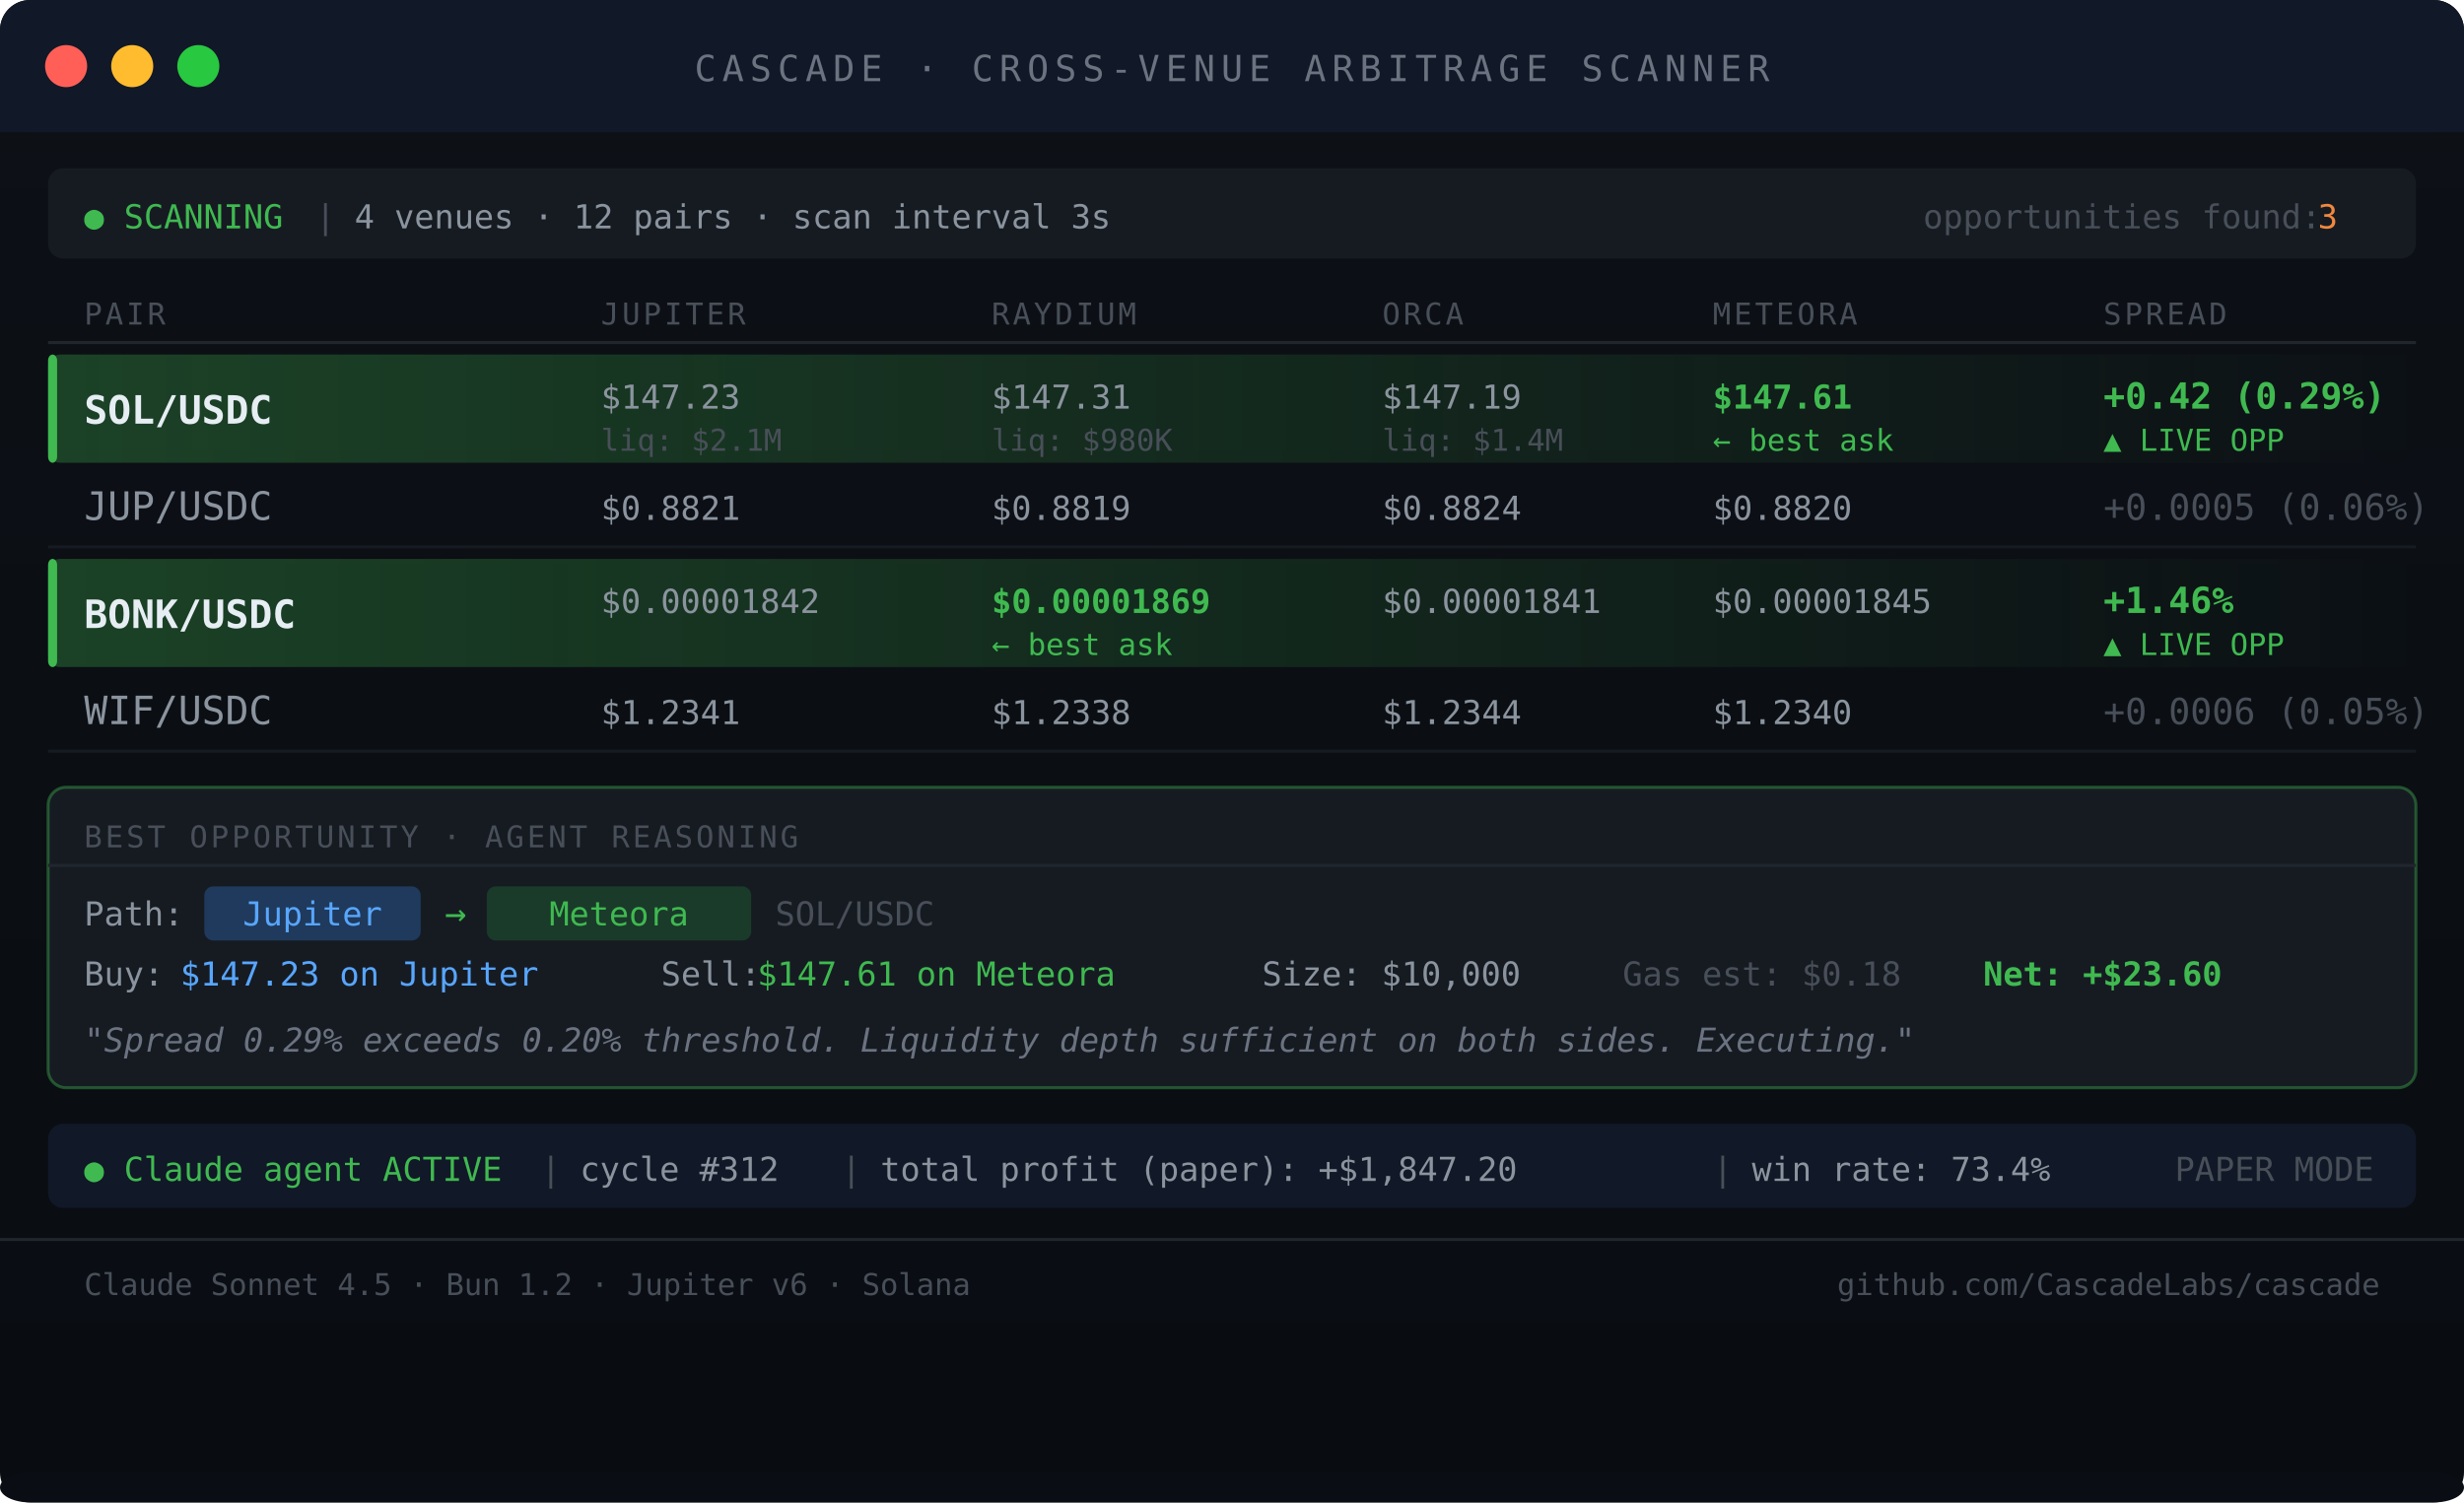
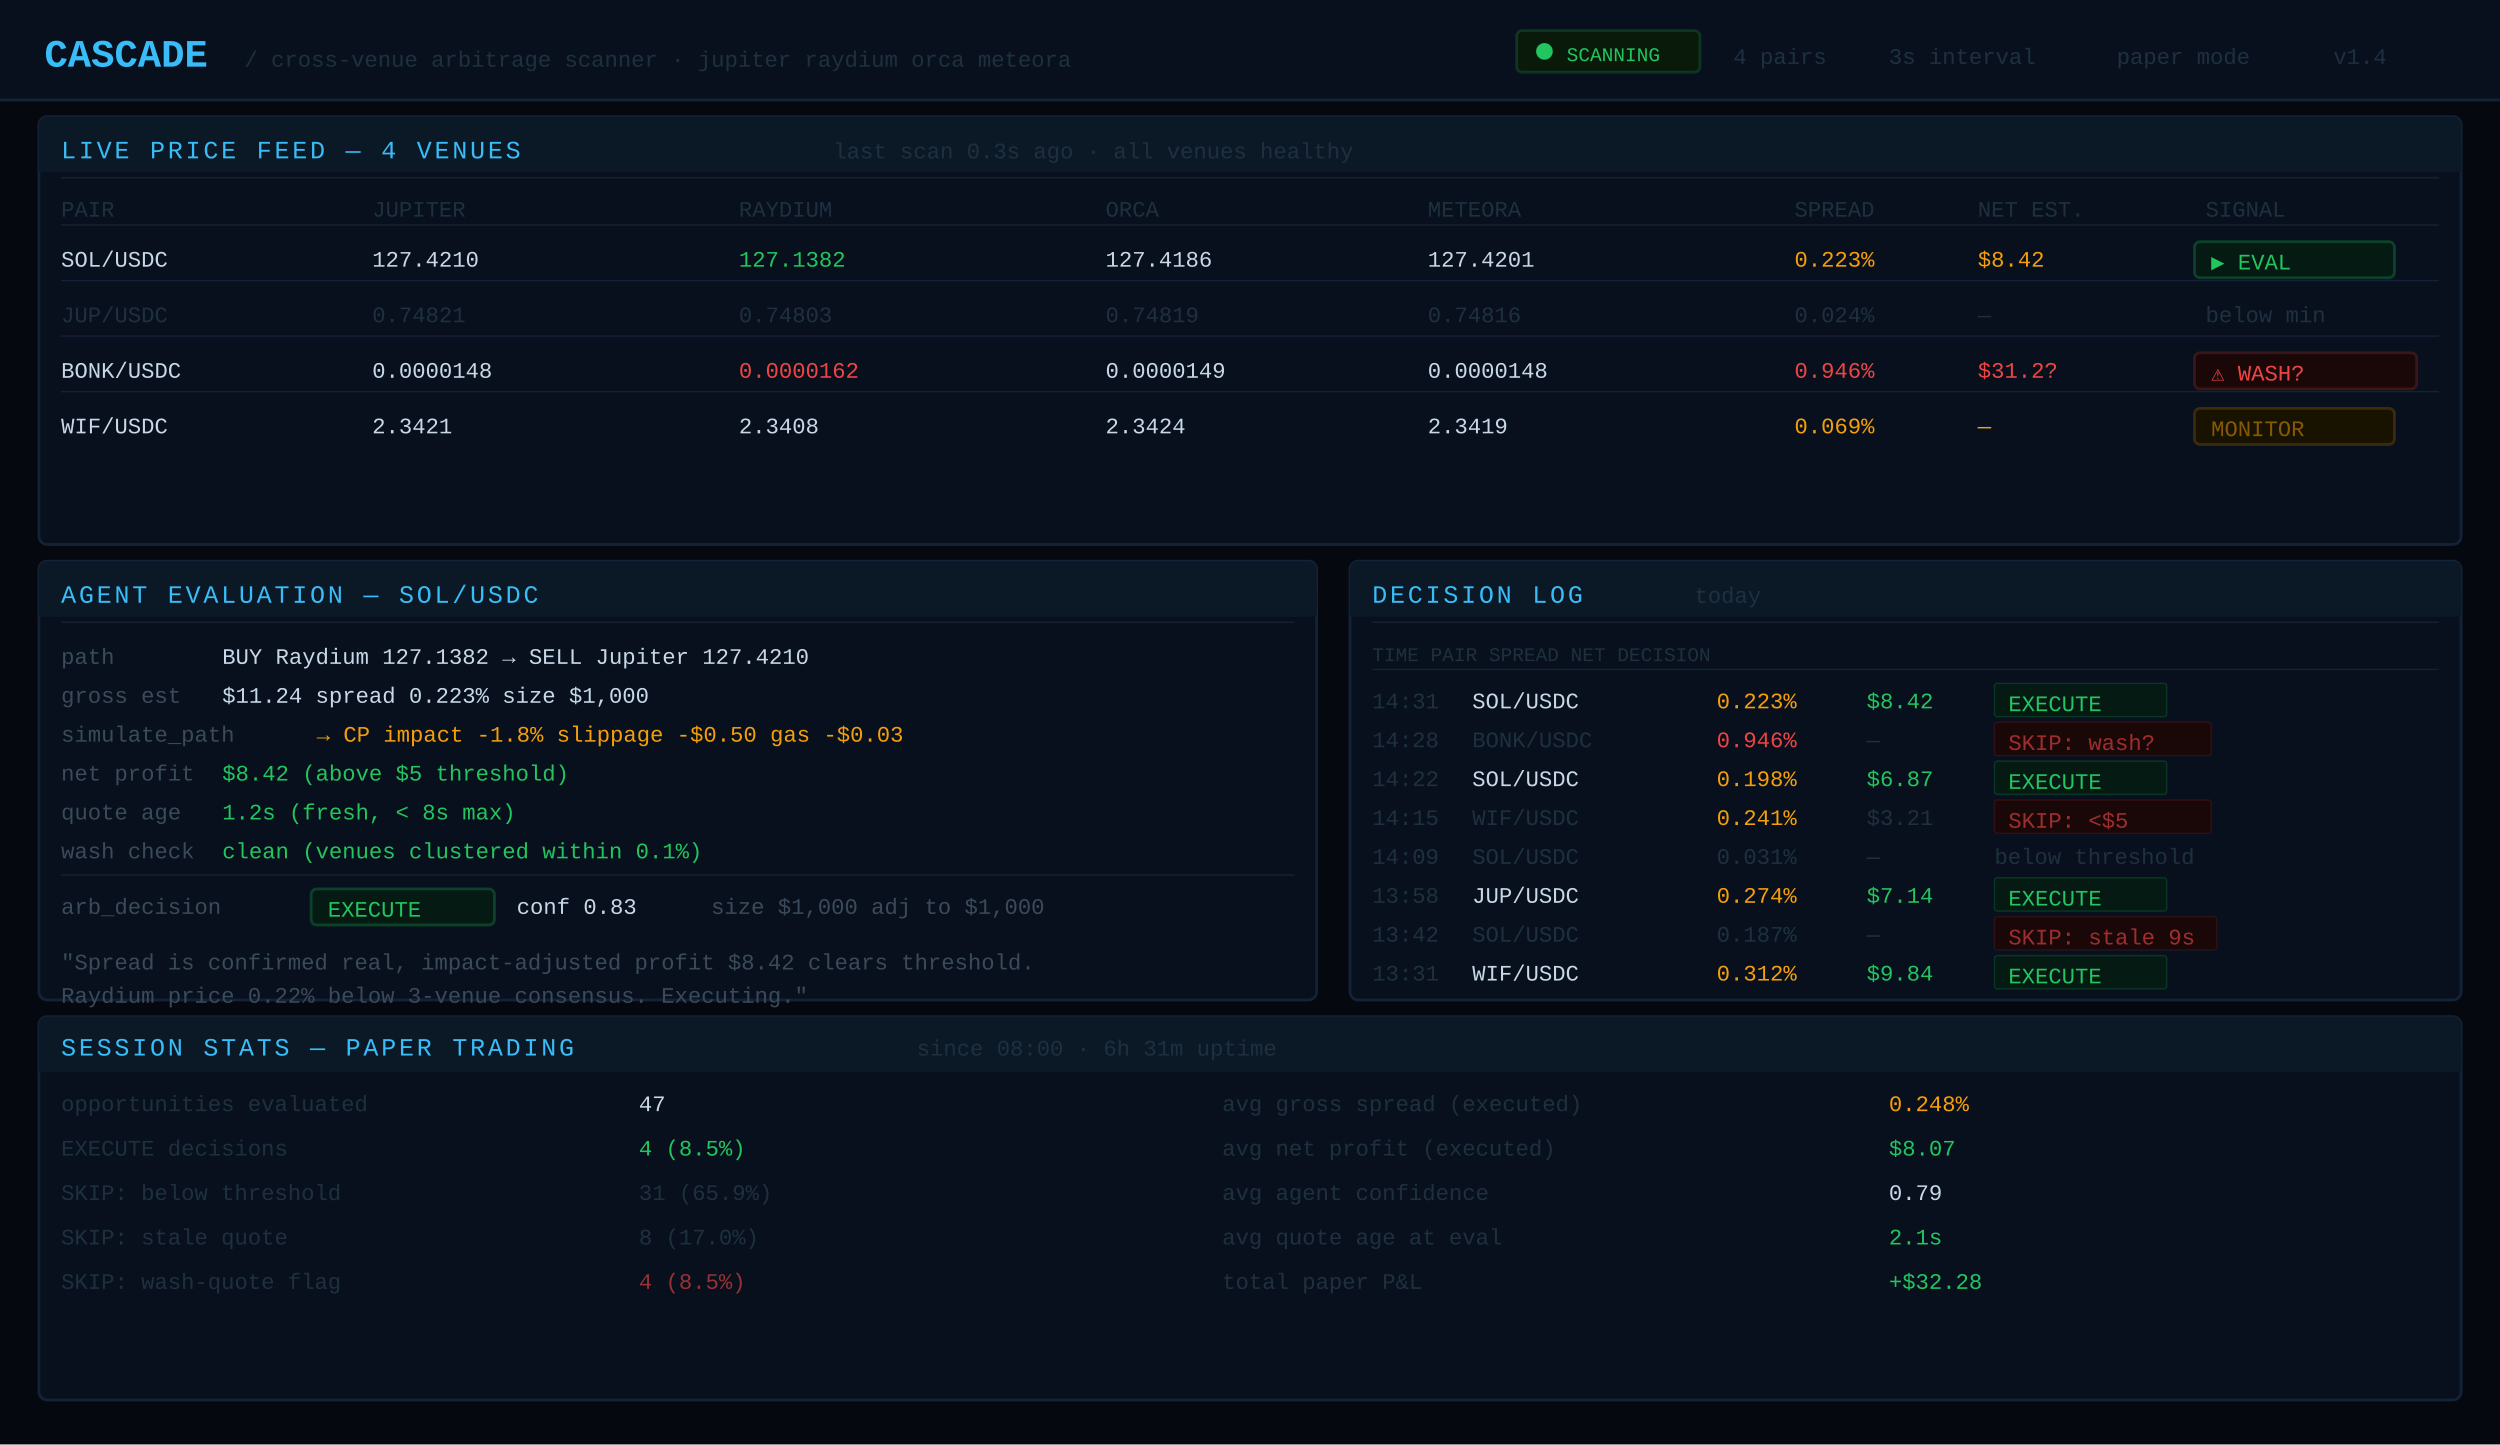
- <svg xmlns="http://www.w3.org/2000/svg" width="820" height="500" viewBox="0 0 820 500">
-   <defs>
-     <style>text { font-family: 'SF Mono', 'Fira Code', 'Cascadia Code', monospace; }</style>
-     <linearGradient id="bg" x1="0" y1="0" x2="0" y2="1">
-       <stop offset="0%" stop-color="#0d1117" />
-       <stop offset="100%" stop-color="#090c10" />
-     </linearGradient>
-     <linearGradient id="oppBar" x1="0" y1="0" x2="1" y2="0">
-       <stop offset="0%" stop-color="#3fb950" stop-opacity="0.3" />
-       <stop offset="100%" stop-color="#3fb950" stop-opacity="0" />
-     </linearGradient>
-   </defs>
-   <rect x="1" y="1" width="818" height="498" rx="10" fill="none" stroke="#21262d" stroke-width="1.5" />
-   <rect width="820" height="500" rx="10" fill="url(#bg)" />
-   <rect width="820" height="44" rx="10" fill="#111827" />
-   <rect y="34" width="820" height="10" fill="#111827" />
-   <circle cx="22" cy="22" r="7" fill="#ff5f57" />
-   <circle cx="44" cy="22" r="7" fill="#febc2e" />
-   <circle cx="66" cy="22" r="7" fill="#28c840" />
-   <text x="410" y="27" text-anchor="middle" fill="#6b7280" font-size="12" letter-spacing="2">CASCADE  ·  CROSS-VENUE ARBITRAGE SCANNER</text>
-   <rect x="16" y="56" width="788" height="30" rx="5" fill="#161b22" />
-   <text x="28" y="76" fill="#3fb950" font-size="11">● SCANNING</text>
-   <text x="105" y="76" fill="#484f58" font-size="11">|</text>
-   <text x="118" y="76" fill="#8b949e" font-size="11">4 venues  ·  12 pairs  ·  scan interval 3s</text>
-   <text x="640" y="76" fill="#484f58" font-size="11">opportunities found:</text>
-   <text x="778" y="76" fill="#f0883e" font-size="11" text-anchor="end">3</text>
-   <text x="28" y="108" fill="#484f58" font-size="10" letter-spacing="1">PAIR</text>
-   <text x="200" y="108" fill="#484f58" font-size="10" letter-spacing="1">JUPITER</text>
-   <text x="330" y="108" fill="#484f58" font-size="10" letter-spacing="1">RAYDIUM</text>
-   <text x="460" y="108" fill="#484f58" font-size="10" letter-spacing="1">ORCA</text>
-   <text x="570" y="108" fill="#484f58" font-size="10" letter-spacing="1">METEORA</text>
-   <text x="700" y="108" fill="#484f58" font-size="10" letter-spacing="1">SPREAD</text>
-   <line x1="16" y1="114" x2="804" y2="114" stroke="#21262d" stroke-width="1" />
-   <rect x="16" y="118" width="788" height="36" rx="4" fill="url(#oppBar)" />
-   <rect x="16" y="118" width="3" height="36" rx="2" fill="#3fb950" />
-   <text x="28" y="141" fill="#e6edf3" font-size="13" font-weight="bold">SOL/USDC</text>
-   <text x="200" y="136" fill="#8b949e" font-size="11">$147.23</text>
-   <text x="200" y="150" fill="#484f58" font-size="10">liq: $2.1M</text>
-   <text x="330" y="136" fill="#8b949e" font-size="11">$147.31</text>
-   <text x="330" y="150" fill="#484f58" font-size="10">liq: $980K</text>
-   <text x="460" y="136" fill="#8b949e" font-size="11">$147.19</text>
-   <text x="460" y="150" fill="#484f58" font-size="10">liq: $1.4M</text>
-   <text x="570" y="136" fill="#3fb950" font-size="11" font-weight="bold">$147.61</text>
-   <text x="570" y="150" fill="#3fb950" font-size="10">← best ask</text>
-   <text x="700" y="136" fill="#3fb950" font-size="12" font-weight="bold">+0.42 (0.29%)</text>
-   <text x="700" y="150" fill="#3fb950" font-size="10">▲ LIVE OPP</text>
-   <text x="28" y="173" fill="#8b949e" font-size="13">JUP/USDC</text>
-   <text x="200" y="173" fill="#8b949e" font-size="11">$0.8821</text>
-   <text x="330" y="173" fill="#8b949e" font-size="11">$0.8819</text>
-   <text x="460" y="173" fill="#8b949e" font-size="11">$0.8824</text>
-   <text x="570" y="173" fill="#8b949e" font-size="11">$0.8820</text>
-   <text x="700" y="173" fill="#484f58" font-size="12">+0.0005 (0.06%)</text>
-   <line x1="16" y1="182" x2="804" y2="182" stroke="#161b22" stroke-width="1" />
-   <rect x="16" y="186" width="788" height="36" rx="4" fill="url(#oppBar)" />
-   <rect x="16" y="186" width="3" height="36" rx="2" fill="#3fb950" />
-   <text x="28" y="209" fill="#e6edf3" font-size="13" font-weight="bold">BONK/USDC</text>
-   <text x="200" y="204" fill="#8b949e" font-size="11">$0.00001842</text>
-   <text x="330" y="204" fill="#3fb950" font-size="11" font-weight="bold">$0.00001869</text>
-   <text x="330" y="218" fill="#3fb950" font-size="10">← best ask</text>
-   <text x="460" y="204" fill="#8b949e" font-size="11">$0.00001841</text>
-   <text x="570" y="204" fill="#8b949e" font-size="11">$0.00001845</text>
-   <text x="700" y="204" fill="#3fb950" font-size="12" font-weight="bold">+1.46%</text>
-   <text x="700" y="218" fill="#3fb950" font-size="10">▲ LIVE OPP</text>
-   <text x="28" y="241" fill="#8b949e" font-size="13">WIF/USDC</text>
-   <text x="200" y="241" fill="#8b949e" font-size="11">$1.2341</text>
-   <text x="330" y="241" fill="#8b949e" font-size="11">$1.2338</text>
-   <text x="460" y="241" fill="#8b949e" font-size="11">$1.2344</text>
-   <text x="570" y="241" fill="#8b949e" font-size="11">$1.2340</text>
-   <text x="700" y="241" fill="#484f58" font-size="12">+0.0006 (0.05%)</text>
-   <line x1="16" y1="250" x2="804" y2="250" stroke="#161b22" stroke-width="1" />
-   <rect x="16" y="262" width="788" height="100" rx="6" fill="#161b22" stroke="#3fb950" stroke-width="1" stroke-opacity="0.4" />
-   <text x="28" y="282" fill="#484f58" font-size="10" letter-spacing="1">BEST OPPORTUNITY  ·  AGENT REASONING</text>
-   <line x1="16" y1="288" x2="804" y2="288" stroke="#21262d" stroke-width="1" />
-   <text x="28" y="308" fill="#8b949e" font-size="11">Path:</text>
-   <rect x="68" y="295" width="72" height="18" rx="3" fill="#1f3a5c" />
-   <text x="104" y="308" fill="#58a6ff" font-size="11" text-anchor="middle">Jupiter</text>
-   <text x="148" y="308" fill="#3fb950" font-size="12">→</text>
-   <rect x="162" y="295" width="88" height="18" rx="3" fill="#1a3a2a" />
-   <text x="206" y="308" fill="#3fb950" font-size="11" text-anchor="middle">Meteora</text>
-   <text x="258" y="308" fill="#484f58" font-size="11">SOL/USDC</text>
-   <text x="28" y="328" fill="#8b949e" font-size="11">Buy:</text>
-   <text x="60" y="328" fill="#58a6ff" font-size="11">$147.23 on Jupiter</text>
-   <text x="220" y="328" fill="#8b949e" font-size="11">Sell:</text>
-   <text x="252" y="328" fill="#3fb950" font-size="11">$147.61 on Meteora</text>
-   <text x="420" y="328" fill="#8b949e" font-size="11">Size: $10,000</text>
-   <text x="540" y="328" fill="#484f58" font-size="11">Gas est: $0.18</text>
-   <text x="660" y="328" fill="#3fb950" font-size="11" font-weight="bold">Net: +$23.60</text>
-   <text x="28" y="350" fill="#6b7280" font-size="11" font-style="italic">"Spread 0.29% exceeds 0.20% threshold. Liquidity depth sufficient on both sides. Executing."</text>
-   <rect x="16" y="374" width="788" height="28" rx="5" fill="#111827" />
-   <text x="28" y="393" fill="#3fb950" font-size="11">● Claude agent ACTIVE</text>
-   <text x="180" y="393" fill="#484f58" font-size="11">|</text>
-   <text x="193" y="393" fill="#8b949e" font-size="11">cycle #312</text>
-   <text x="280" y="393" fill="#484f58" font-size="11">|</text>
-   <text x="293" y="393" fill="#8b949e" font-size="11">total profit (paper): +$1,847.20</text>
-   <text x="570" y="393" fill="#484f58" font-size="11">|</text>
-   <text x="583" y="393" fill="#8b949e" font-size="11">win rate: 73.4%</text>
-   <text x="790" y="393" fill="#484f58" font-size="11" text-anchor="end">PAPER MODE</text>
-   <rect x="0" y="412" width="820" height="28" rx="0" fill="#0a0e14" />
-   <rect x="0" y="412" width="820" height="1" fill="#21262d" />
-   <rect x="0" y="490" width="820" height="10" rx="10" fill="#0a0e14" />
-   <text x="28" y="431" fill="#484f58" font-size="10">Claude Sonnet 4.5  ·  Bun 1.2  ·  Jupiter v6  ·  Solana</text>
-   <text x="792" y="431" fill="#484f58" font-size="10" text-anchor="end">github.com/CascadeLabs/cascade</text>
+ <svg xmlns="http://www.w3.org/2000/svg" width="900" height="520" viewBox="0 0 900 520">
+   <rect width="900" height="520" fill="#05080e" />
+   <rect x="0" y="0" width="900" height="36" fill="#07101c" />
+   <line x1="0" y1="36" x2="900" y2="36" stroke="#142238" stroke-width="1" />
+   <text x="16" y="24" font-family="'Courier New',monospace" font-size="14" font-weight="bold" fill="#38bdf8">CASCADE</text>
+   <text x="88" y="24" font-family="'Courier New',monospace" font-size="8" fill="#1e3040">/ cross-venue arbitrage scanner  ·  jupiter  raydium  orca  meteora</text>
+   <rect x="546" y="11" width="66" height="15" rx="2" fill="#0a1a0a" stroke="#22c55e30" stroke-width="1" />
+   <circle cx="556" cy="18.5" r="3" fill="#22c55e" />
+   <text x="564" y="22" font-family="'Courier New',monospace" font-size="7" fill="#22c55e">SCANNING</text>
+   <text x="624" y="23" font-family="'Courier New',monospace" font-size="8" fill="#1e3040">4 pairs</text>
+   <text x="680" y="23" font-family="'Courier New',monospace" font-size="8" fill="#1e3040">3s interval</text>
+   <text x="762" y="23" font-family="'Courier New',monospace" font-size="8" fill="#1e3040">paper mode</text>
+   <text x="840" y="23" font-family="'Courier New',monospace" font-size="8" fill="#1e3040">v1.4</text>
+   <rect x="14" y="42" width="872" height="154" rx="3" fill="#07101c" stroke="#142238" stroke-width="1" />
+   <rect x="14" y="42" width="872" height="20" rx="3" fill="#0b1826" />
+   <rect x="14" y="52" width="872" height="10" fill="#0b1826" />
+   <text x="22" y="57" font-family="'Courier New',monospace" font-size="9" fill="#38bdf8" letter-spacing="1">LIVE PRICE FEED  —  4 VENUES</text>
+   <text x="300" y="57" font-family="'Courier New',monospace" font-size="8" fill="#1e3040">last scan 0.3s ago  ·  all venues healthy</text>
+   <line x1="22" y1="64" x2="878" y2="64" stroke="#142238" stroke-width="0.5" />
+   <text x="22" y="78" font-family="'Courier New',monospace" font-size="8" fill="#1e3040">PAIR</text>
+   <text x="134" y="78" font-family="'Courier New',monospace" font-size="8" fill="#1e3040">JUPITER</text>
+   <text x="266" y="78" font-family="'Courier New',monospace" font-size="8" fill="#1e3040">RAYDIUM</text>
+   <text x="398" y="78" font-family="'Courier New',monospace" font-size="8" fill="#1e3040">ORCA</text>
+   <text x="514" y="78" font-family="'Courier New',monospace" font-size="8" fill="#1e3040">METEORA</text>
+   <text x="646" y="78" font-family="'Courier New',monospace" font-size="8" fill="#1e3040">SPREAD</text>
+   <text x="712" y="78" font-family="'Courier New',monospace" font-size="8" fill="#1e3040">NET EST.</text>
+   <text x="794" y="78" font-family="'Courier New',monospace" font-size="8" fill="#1e3040">SIGNAL</text>
+   <line x1="22" y1="81" x2="878" y2="81" stroke="#142238" stroke-width="0.5" />
+   <text x="22" y="96" font-family="'Courier New',monospace" font-size="8" fill="#c8d8e8">SOL/USDC</text>
+   <text x="134" y="96" font-family="'Courier New',monospace" font-size="8" fill="#c8d8e8">127.4210</text>
+   <text x="266" y="96" font-family="'Courier New',monospace" font-size="8" fill="#22c55e">127.1382</text>
+   <text x="398" y="96" font-family="'Courier New',monospace" font-size="8" fill="#c8d8e8">127.4186</text>
+   <text x="514" y="96" font-family="'Courier New',monospace" font-size="8" fill="#c8d8e8">127.4201</text>
+   <text x="646" y="96" font-family="'Courier New',monospace" font-size="8" fill="#f59e0b">0.223%</text>
+   <text x="712" y="96" font-family="'Courier New',monospace" font-size="8" fill="#f59e0b">$8.42</text>
+   <rect x="790" y="87" width="72" height="13" rx="2" fill="#061a14" stroke="#22c55e40" stroke-width="1" />
+   <text x="796" y="97" font-family="'Courier New',monospace" font-size="8" fill="#22c55e">▶ EVAL</text>
+   <line x1="22" y1="101" x2="878" y2="101" stroke="#142238" stroke-width="0.5" />
+   <text x="22" y="116" font-family="'Courier New',monospace" font-size="8" fill="#1e3040">JUP/USDC</text>
+   <text x="134" y="116" font-family="'Courier New',monospace" font-size="8" fill="#1e3040">0.74821</text>
+   <text x="266" y="116" font-family="'Courier New',monospace" font-size="8" fill="#1e3040">0.74803</text>
+   <text x="398" y="116" font-family="'Courier New',monospace" font-size="8" fill="#1e3040">0.74819</text>
+   <text x="514" y="116" font-family="'Courier New',monospace" font-size="8" fill="#1e3040">0.74816</text>
+   <text x="646" y="116" font-family="'Courier New',monospace" font-size="8" fill="#1e3040">0.024%</text>
+   <text x="712" y="116" font-family="'Courier New',monospace" font-size="8" fill="#1e3040">—</text>
+   <text x="794" y="116" font-family="'Courier New',monospace" font-size="8" fill="#1e3040">below min</text>
+   <line x1="22" y1="121" x2="878" y2="121" stroke="#142238" stroke-width="0.5" />
+   <text x="22" y="136" font-family="'Courier New',monospace" font-size="8" fill="#c8d8e8">BONK/USDC</text>
+   <text x="134" y="136" font-family="'Courier New',monospace" font-size="8" fill="#c8d8e8">0.0000148</text>
+   <text x="266" y="136" font-family="'Courier New',monospace" font-size="8" fill="#ef4444">0.0000162</text>
+   <text x="398" y="136" font-family="'Courier New',monospace" font-size="8" fill="#c8d8e8">0.0000149</text>
+   <text x="514" y="136" font-family="'Courier New',monospace" font-size="8" fill="#c8d8e8">0.0000148</text>
+   <text x="646" y="136" font-family="'Courier New',monospace" font-size="8" fill="#ef4444">0.946%</text>
+   <text x="712" y="136" font-family="'Courier New',monospace" font-size="8" fill="#ef4444">$31.2?</text>
+   <rect x="790" y="127" width="80" height="13" rx="2" fill="#1a0808" stroke="#ef444430" stroke-width="1" />
+   <text x="796" y="137" font-family="'Courier New',monospace" font-size="8" fill="#ef4444">⚠ WASH?</text>
+   <line x1="22" y1="141" x2="878" y2="141" stroke="#142238" stroke-width="0.5" />
+   <text x="22" y="156" font-family="'Courier New',monospace" font-size="8" fill="#c8d8e8">WIF/USDC</text>
+   <text x="134" y="156" font-family="'Courier New',monospace" font-size="8" fill="#c8d8e8">2.3421</text>
+   <text x="266" y="156" font-family="'Courier New',monospace" font-size="8" fill="#c8d8e8">2.3408</text>
+   <text x="398" y="156" font-family="'Courier New',monospace" font-size="8" fill="#c8d8e8">2.3424</text>
+   <text x="514" y="156" font-family="'Courier New',monospace" font-size="8" fill="#c8d8e8">2.3419</text>
+   <text x="646" y="156" font-family="'Courier New',monospace" font-size="8" fill="#f59e0b">0.069%</text>
+   <text x="712" y="156" font-family="'Courier New',monospace" font-size="8" fill="#f59e0b">—</text>
+   <rect x="790" y="147" width="72" height="13" rx="2" fill="#181200" stroke="#f59e0b30" stroke-width="1" />
+   <text x="796" y="157" font-family="'Courier New',monospace" font-size="8" fill="#f59e0b80">MONITOR</text>
+   <rect x="14" y="202" width="460" height="158" rx="3" fill="#07101c" stroke="#142238" stroke-width="1" />
+   <rect x="14" y="202" width="460" height="20" rx="3" fill="#0b1826" />
+   <rect x="14" y="212" width="460" height="10" fill="#0b1826" />
+   <text x="22" y="217" font-family="'Courier New',monospace" font-size="9" fill="#38bdf8" letter-spacing="1">AGENT EVALUATION  —  SOL/USDC</text>
+   <line x1="22" y1="224" x2="466" y2="224" stroke="#142238" stroke-width="0.5" />
+   <text x="22" y="239" font-family="'Courier New',monospace" font-size="8" fill="#3a4a5a">path</text>
+   <text x="80" y="239" font-family="'Courier New',monospace" font-size="8" fill="#c8d8e8">BUY Raydium 127.1382  →  SELL Jupiter 127.4210</text>
+   <text x="22" y="253" font-family="'Courier New',monospace" font-size="8" fill="#3a4a5a">gross est</text>
+   <text x="80" y="253" font-family="'Courier New',monospace" font-size="8" fill="#c8d8e8">$11.24  spread 0.223%  size $1,000</text>
+   <text x="22" y="267" font-family="'Courier New',monospace" font-size="8" fill="#3a4a5a">simulate_path</text>
+   <text x="114" y="267" font-family="'Courier New',monospace" font-size="8" fill="#f59e0b">→ CP impact -1.8%  slippage -$0.50  gas -$0.03</text>
+   <text x="22" y="281" font-family="'Courier New',monospace" font-size="8" fill="#3a4a5a">net profit</text>
+   <text x="80" y="281" font-family="'Courier New',monospace" font-size="8" fill="#22c55e">$8.42  (above $5 threshold)</text>
+   <text x="22" y="295" font-family="'Courier New',monospace" font-size="8" fill="#3a4a5a">quote age</text>
+   <text x="80" y="295" font-family="'Courier New',monospace" font-size="8" fill="#22c55e">1.2s  (fresh, &lt; 8s max)</text>
+   <text x="22" y="309" font-family="'Courier New',monospace" font-size="8" fill="#3a4a5a">wash check</text>
+   <text x="80" y="309" font-family="'Courier New',monospace" font-size="8" fill="#22c55e">clean  (venues clustered within 0.1%)</text>
+   <line x1="22" y1="315" x2="466" y2="315" stroke="#142238" stroke-width="0.5" />
+   <text x="22" y="329" font-family="'Courier New',monospace" font-size="8" fill="#3a4a5a">arb_decision</text>
+   <rect x="112" y="320" width="66" height="13" rx="2" fill="#061a14" stroke="#22c55e40" stroke-width="1" />
+   <text x="118" y="330" font-family="'Courier New',monospace" font-size="8" fill="#22c55e">EXECUTE</text>
+   <text x="186" y="329" font-family="'Courier New',monospace" font-size="8" fill="#c8d8e8">conf 0.83</text>
+   <text x="256" y="329" font-family="'Courier New',monospace" font-size="8" fill="#3a4a5a">size $1,000  adj to $1,000</text>
+   <text x="22" y="349" font-family="'Courier New',monospace" font-size="8" fill="#3a4a5a">"Spread is confirmed real, impact-adjusted profit $8.42 clears threshold.</text>
+   <text x="22" y="361" font-family="'Courier New',monospace" font-size="8" fill="#3a4a5a"> Raydium price 0.22% below 3-venue consensus. Executing."</text>
+   <rect x="486" y="202" width="400" height="158" rx="3" fill="#07101c" stroke="#142238" stroke-width="1" />
+   <rect x="486" y="202" width="400" height="20" rx="3" fill="#0b1826" />
+   <rect x="486" y="212" width="400" height="10" fill="#0b1826" />
+   <text x="494" y="217" font-family="'Courier New',monospace" font-size="9" fill="#38bdf8" letter-spacing="1">DECISION LOG</text>
+   <text x="610" y="217" font-family="'Courier New',monospace" font-size="8" fill="#1e3040">today</text>
+   <line x1="494" y1="224" x2="878" y2="224" stroke="#142238" stroke-width="0.5" />
+   <text x="494" y="238" font-family="'Courier New',monospace" font-size="7" fill="#1e3040">TIME    PAIR        SPREAD  NET     DECISION</text>
+   <line x1="494" y1="241" x2="878" y2="241" stroke="#142238" stroke-width="0.5" />
+   <text x="494" y="255" font-family="'Courier New',monospace" font-size="8" fill="#1e3040">14:31</text>
+   <text x="530" y="255" font-family="'Courier New',monospace" font-size="8" fill="#c8d8e8">SOL/USDC</text>
+   <text x="618" y="255" font-family="'Courier New',monospace" font-size="8" fill="#f59e0b">0.223%</text>
+   <text x="672" y="255" font-family="'Courier New',monospace" font-size="8" fill="#22c55e">$8.42</text>
+   <rect x="718" y="246" width="62" height="12" rx="1" fill="#061a14" stroke="#22c55e30" stroke-width="0.5" />
+   <text x="723" y="256" font-family="'Courier New',monospace" font-size="8" fill="#22c55e">EXECUTE</text>
+   <text x="494" y="269" font-family="'Courier New',monospace" font-size="8" fill="#1e3040">14:28</text>
+   <text x="530" y="269" font-family="'Courier New',monospace" font-size="8" fill="#1e3040">BONK/USDC</text>
+   <text x="618" y="269" font-family="'Courier New',monospace" font-size="8" fill="#ef4444">0.946%</text>
+   <text x="672" y="269" font-family="'Courier New',monospace" font-size="8" fill="#1e3040">—</text>
+   <rect x="718" y="260" width="78" height="12" rx="1" fill="#1a0808" stroke="#ef444420" stroke-width="0.5" />
+   <text x="723" y="270" font-family="'Courier New',monospace" font-size="8" fill="#ef4444a0">SKIP: wash?</text>
+   <text x="494" y="283" font-family="'Courier New',monospace" font-size="8" fill="#1e3040">14:22</text>
+   <text x="530" y="283" font-family="'Courier New',monospace" font-size="8" fill="#c8d8e8">SOL/USDC</text>
+   <text x="618" y="283" font-family="'Courier New',monospace" font-size="8" fill="#f59e0b">0.198%</text>
+   <text x="672" y="283" font-family="'Courier New',monospace" font-size="8" fill="#22c55e">$6.87</text>
+   <rect x="718" y="274" width="62" height="12" rx="1" fill="#061a14" stroke="#22c55e30" stroke-width="0.5" />
+   <text x="723" y="284" font-family="'Courier New',monospace" font-size="8" fill="#22c55e">EXECUTE</text>
+   <text x="494" y="297" font-family="'Courier New',monospace" font-size="8" fill="#1e3040">14:15</text>
+   <text x="530" y="297" font-family="'Courier New',monospace" font-size="8" fill="#1e3040">WIF/USDC</text>
+   <text x="618" y="297" font-family="'Courier New',monospace" font-size="8" fill="#f59e0b">0.241%</text>
+   <text x="672" y="297" font-family="'Courier New',monospace" font-size="8" fill="#1e3040">$3.21</text>
+   <rect x="718" y="288" width="78" height="12" rx="1" fill="#1a0808" stroke="#ef444420" stroke-width="0.5" />
+   <text x="723" y="298" font-family="'Courier New',monospace" font-size="8" fill="#ef4444a0">SKIP: &lt;$5</text>
+   <text x="494" y="311" font-family="'Courier New',monospace" font-size="8" fill="#1e3040">14:09</text>
+   <text x="530" y="311" font-family="'Courier New',monospace" font-size="8" fill="#1e3040">SOL/USDC</text>
+   <text x="618" y="311" font-family="'Courier New',monospace" font-size="8" fill="#1e3040">0.031%</text>
+   <text x="672" y="311" font-family="'Courier New',monospace" font-size="8" fill="#1e3040">—</text>
+   <text x="718" y="311" font-family="'Courier New',monospace" font-size="8" fill="#1e3040">below threshold</text>
+   <text x="494" y="325" font-family="'Courier New',monospace" font-size="8" fill="#1e3040">13:58</text>
+   <text x="530" y="325" font-family="'Courier New',monospace" font-size="8" fill="#c8d8e8">JUP/USDC</text>
+   <text x="618" y="325" font-family="'Courier New',monospace" font-size="8" fill="#f59e0b">0.274%</text>
+   <text x="672" y="325" font-family="'Courier New',monospace" font-size="8" fill="#22c55e">$7.14</text>
+   <rect x="718" y="316" width="62" height="12" rx="1" fill="#061a14" stroke="#22c55e30" stroke-width="0.5" />
+   <text x="723" y="326" font-family="'Courier New',monospace" font-size="8" fill="#22c55e">EXECUTE</text>
+   <text x="494" y="339" font-family="'Courier New',monospace" font-size="8" fill="#1e3040">13:42</text>
+   <text x="530" y="339" font-family="'Courier New',monospace" font-size="8" fill="#1e3040">SOL/USDC</text>
+   <text x="618" y="339" font-family="'Courier New',monospace" font-size="8" fill="#1e3040">0.187%</text>
+   <text x="672" y="339" font-family="'Courier New',monospace" font-size="8" fill="#1e3040">—</text>
+   <rect x="718" y="330" width="80" height="12" rx="1" fill="#1a0808" stroke="#ef444420" stroke-width="0.5" />
+   <text x="723" y="340" font-family="'Courier New',monospace" font-size="8" fill="#ef4444a0">SKIP: stale 9s</text>
+   <text x="494" y="353" font-family="'Courier New',monospace" font-size="8" fill="#1e3040">13:31</text>
+   <text x="530" y="353" font-family="'Courier New',monospace" font-size="8" fill="#c8d8e8">WIF/USDC</text>
+   <text x="618" y="353" font-family="'Courier New',monospace" font-size="8" fill="#f59e0b">0.312%</text>
+   <text x="672" y="353" font-family="'Courier New',monospace" font-size="8" fill="#22c55e">$9.84</text>
+   <rect x="718" y="344" width="62" height="12" rx="1" fill="#061a14" stroke="#22c55e30" stroke-width="0.5" />
+   <text x="723" y="354" font-family="'Courier New',monospace" font-size="8" fill="#22c55e">EXECUTE</text>
+   <rect x="14" y="366" width="872" height="138" rx="3" fill="#07101c" stroke="#142238" stroke-width="1" />
+   <rect x="14" y="366" width="872" height="20" rx="3" fill="#0b1826" />
+   <rect x="14" y="376" width="872" height="10" fill="#0b1826" />
+   <text x="22" y="380" font-family="'Courier New',monospace" font-size="9" fill="#38bdf8" letter-spacing="1">SESSION STATS  —  PAPER TRADING</text>
+   <text x="330" y="380" font-family="'Courier New',monospace" font-size="8" fill="#1e3040">since 08:00  ·  6h 31m uptime</text>
+   <text x="22" y="400" font-family="'Courier New',monospace" font-size="8" fill="#1e3040">opportunities evaluated</text>
+   <text x="230" y="400" font-family="'Courier New',monospace" font-size="8" fill="#c8d8e8">47</text>
+   <text x="22" y="416" font-family="'Courier New',monospace" font-size="8" fill="#1e3040">EXECUTE decisions</text>
+   <text x="230" y="416" font-family="'Courier New',monospace" font-size="8" fill="#22c55e">4  (8.5%)</text>
+   <text x="22" y="432" font-family="'Courier New',monospace" font-size="8" fill="#1e3040">SKIP: below threshold</text>
+   <text x="230" y="432" font-family="'Courier New',monospace" font-size="8" fill="#1e3040">31  (65.9%)</text>
+   <text x="22" y="448" font-family="'Courier New',monospace" font-size="8" fill="#1e3040">SKIP: stale quote</text>
+   <text x="230" y="448" font-family="'Courier New',monospace" font-size="8" fill="#1e3040">8  (17.0%)</text>
+   <text x="22" y="464" font-family="'Courier New',monospace" font-size="8" fill="#1e3040">SKIP: wash-quote flag</text>
+   <text x="230" y="464" font-family="'Courier New',monospace" font-size="8" fill="#ef4444a0">4  (8.5%)</text>
+   <text x="440" y="400" font-family="'Courier New',monospace" font-size="8" fill="#1e3040">avg gross spread (executed)</text>
+   <text x="680" y="400" font-family="'Courier New',monospace" font-size="8" fill="#f59e0b">0.248%</text>
+   <text x="440" y="416" font-family="'Courier New',monospace" font-size="8" fill="#1e3040">avg net profit (executed)</text>
+   <text x="680" y="416" font-family="'Courier New',monospace" font-size="8" fill="#22c55e">$8.07</text>
+   <text x="440" y="432" font-family="'Courier New',monospace" font-size="8" fill="#1e3040">avg agent confidence</text>
+   <text x="680" y="432" font-family="'Courier New',monospace" font-size="8" fill="#c8d8e8">0.79</text>
+   <text x="440" y="448" font-family="'Courier New',monospace" font-size="8" fill="#1e3040">avg quote age at eval</text>
+   <text x="680" y="448" font-family="'Courier New',monospace" font-size="8" fill="#22c55e">2.1s</text>
+   <text x="440" y="464" font-family="'Courier New',monospace" font-size="8" fill="#1e3040">total paper P&amp;L</text>
+   <text x="680" y="464" font-family="'Courier New',monospace" font-size="8" fill="#22c55e">+$32.28</text>
+   <text x="450" y="511" font-family="'Courier New',monospace" font-size="8" fill="#05080e" text-anchor="middle">CASCADE  ·  CROSS-VENUE ARBITRAGE  ·  JUPITER  RAYDIUM  ORCA  METEORA  ·  CLAUDE AGENT SDK</text>
</svg>
